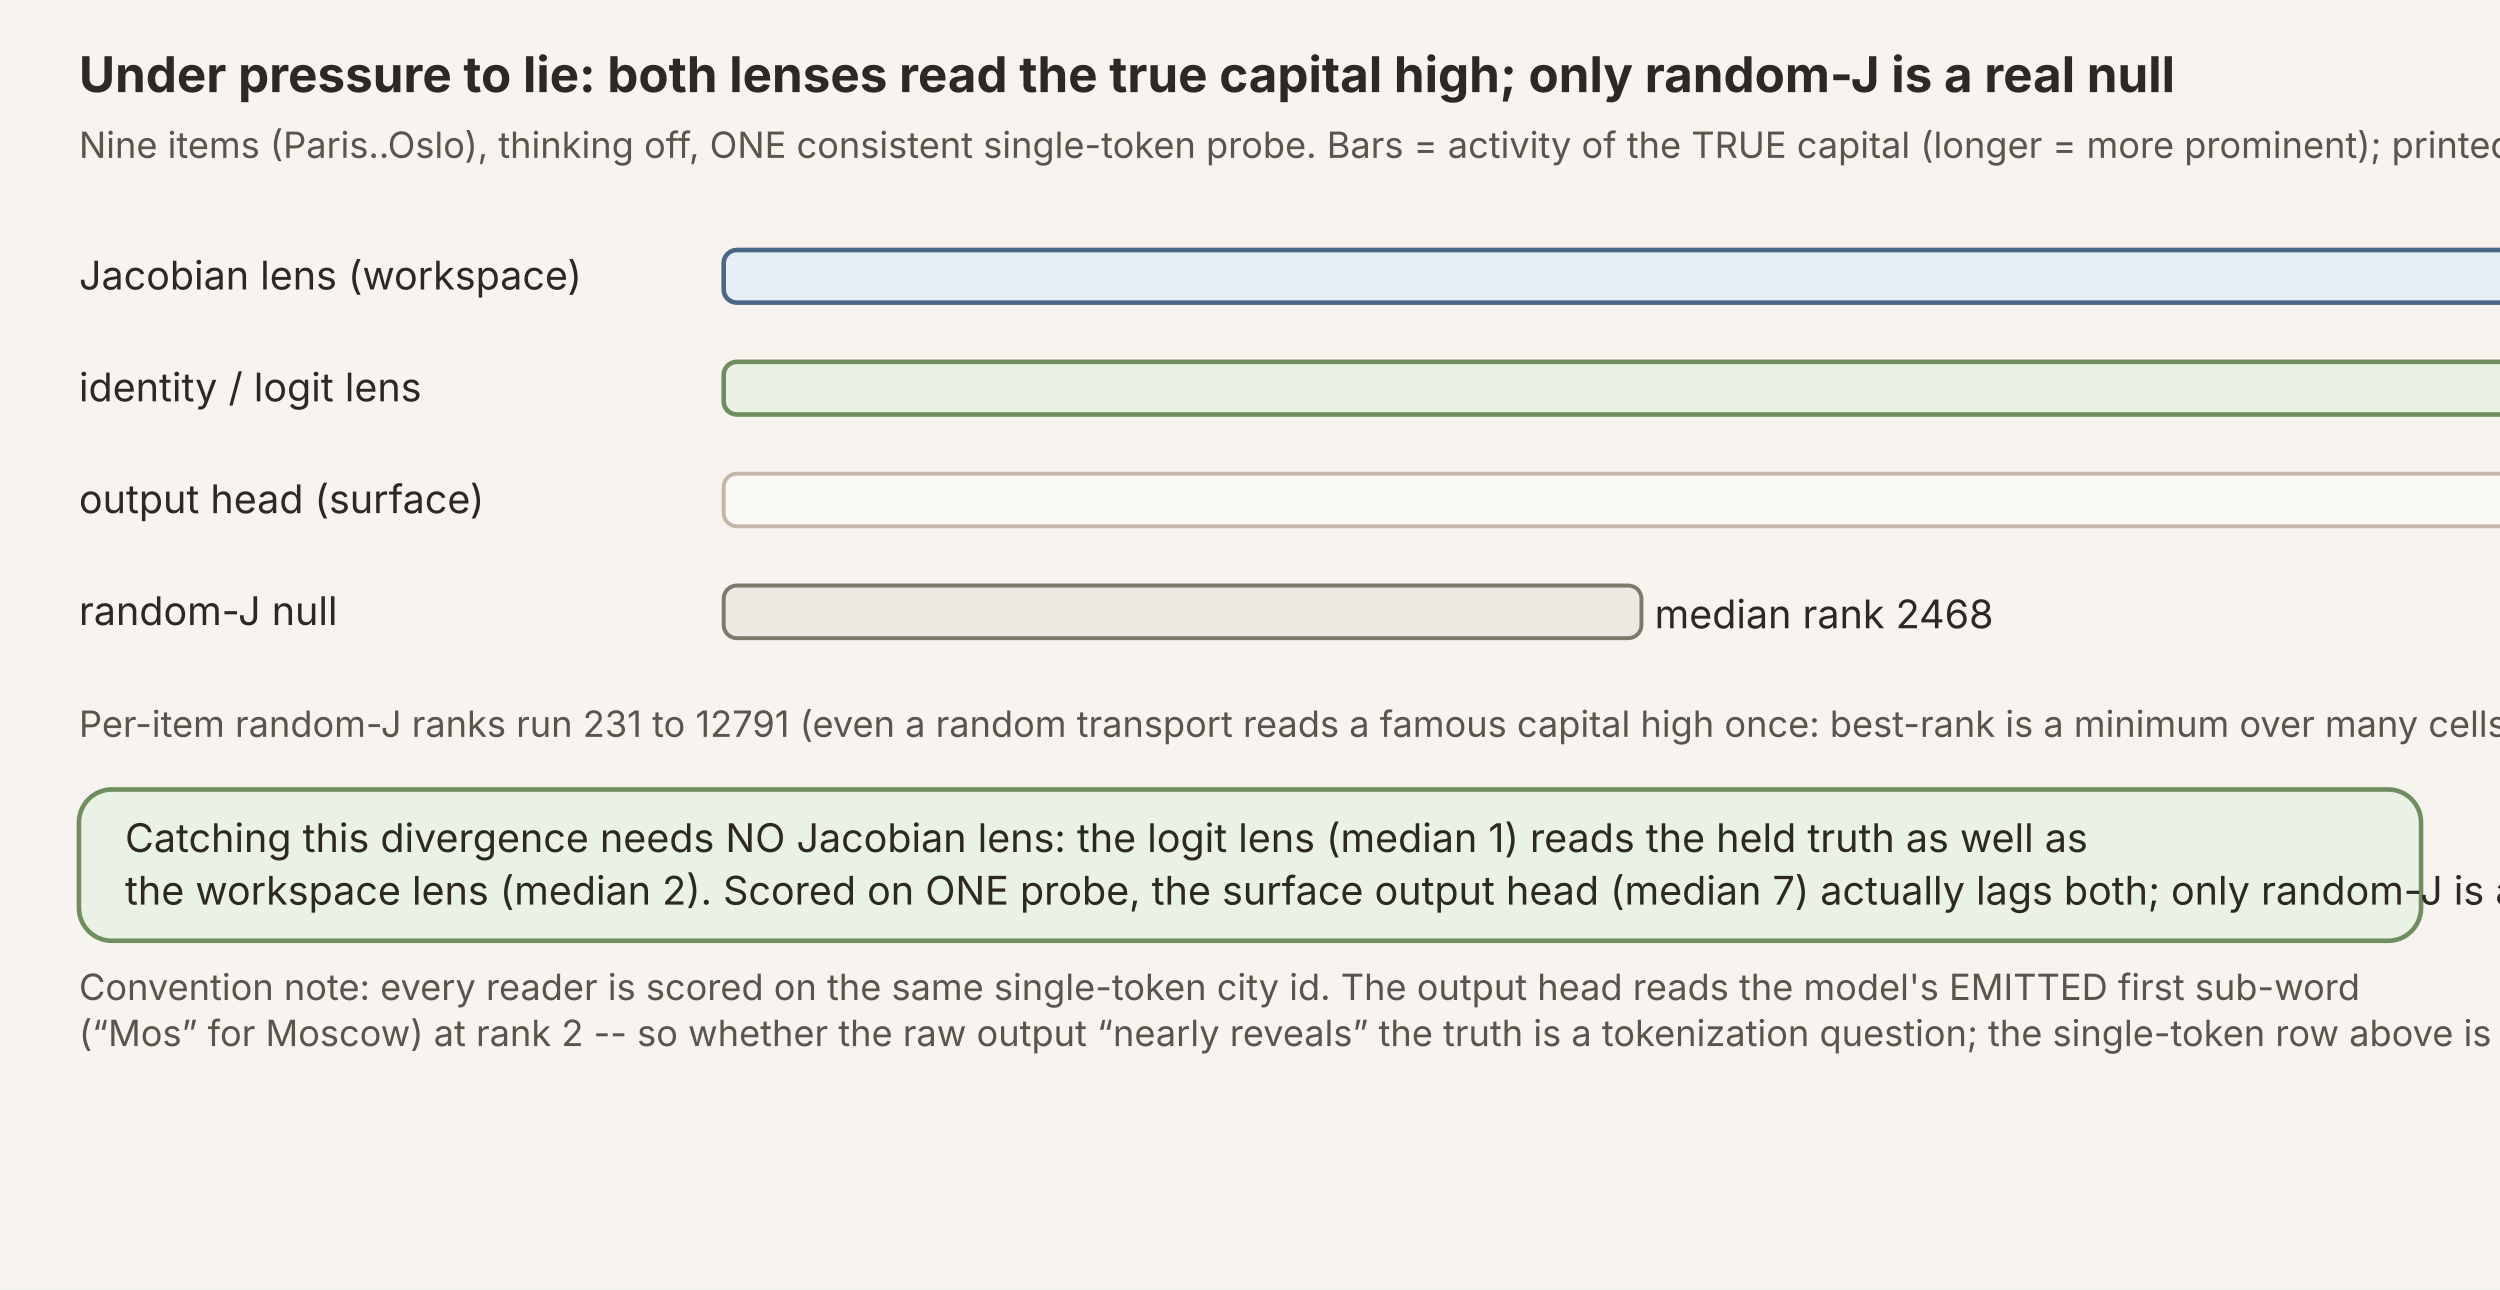
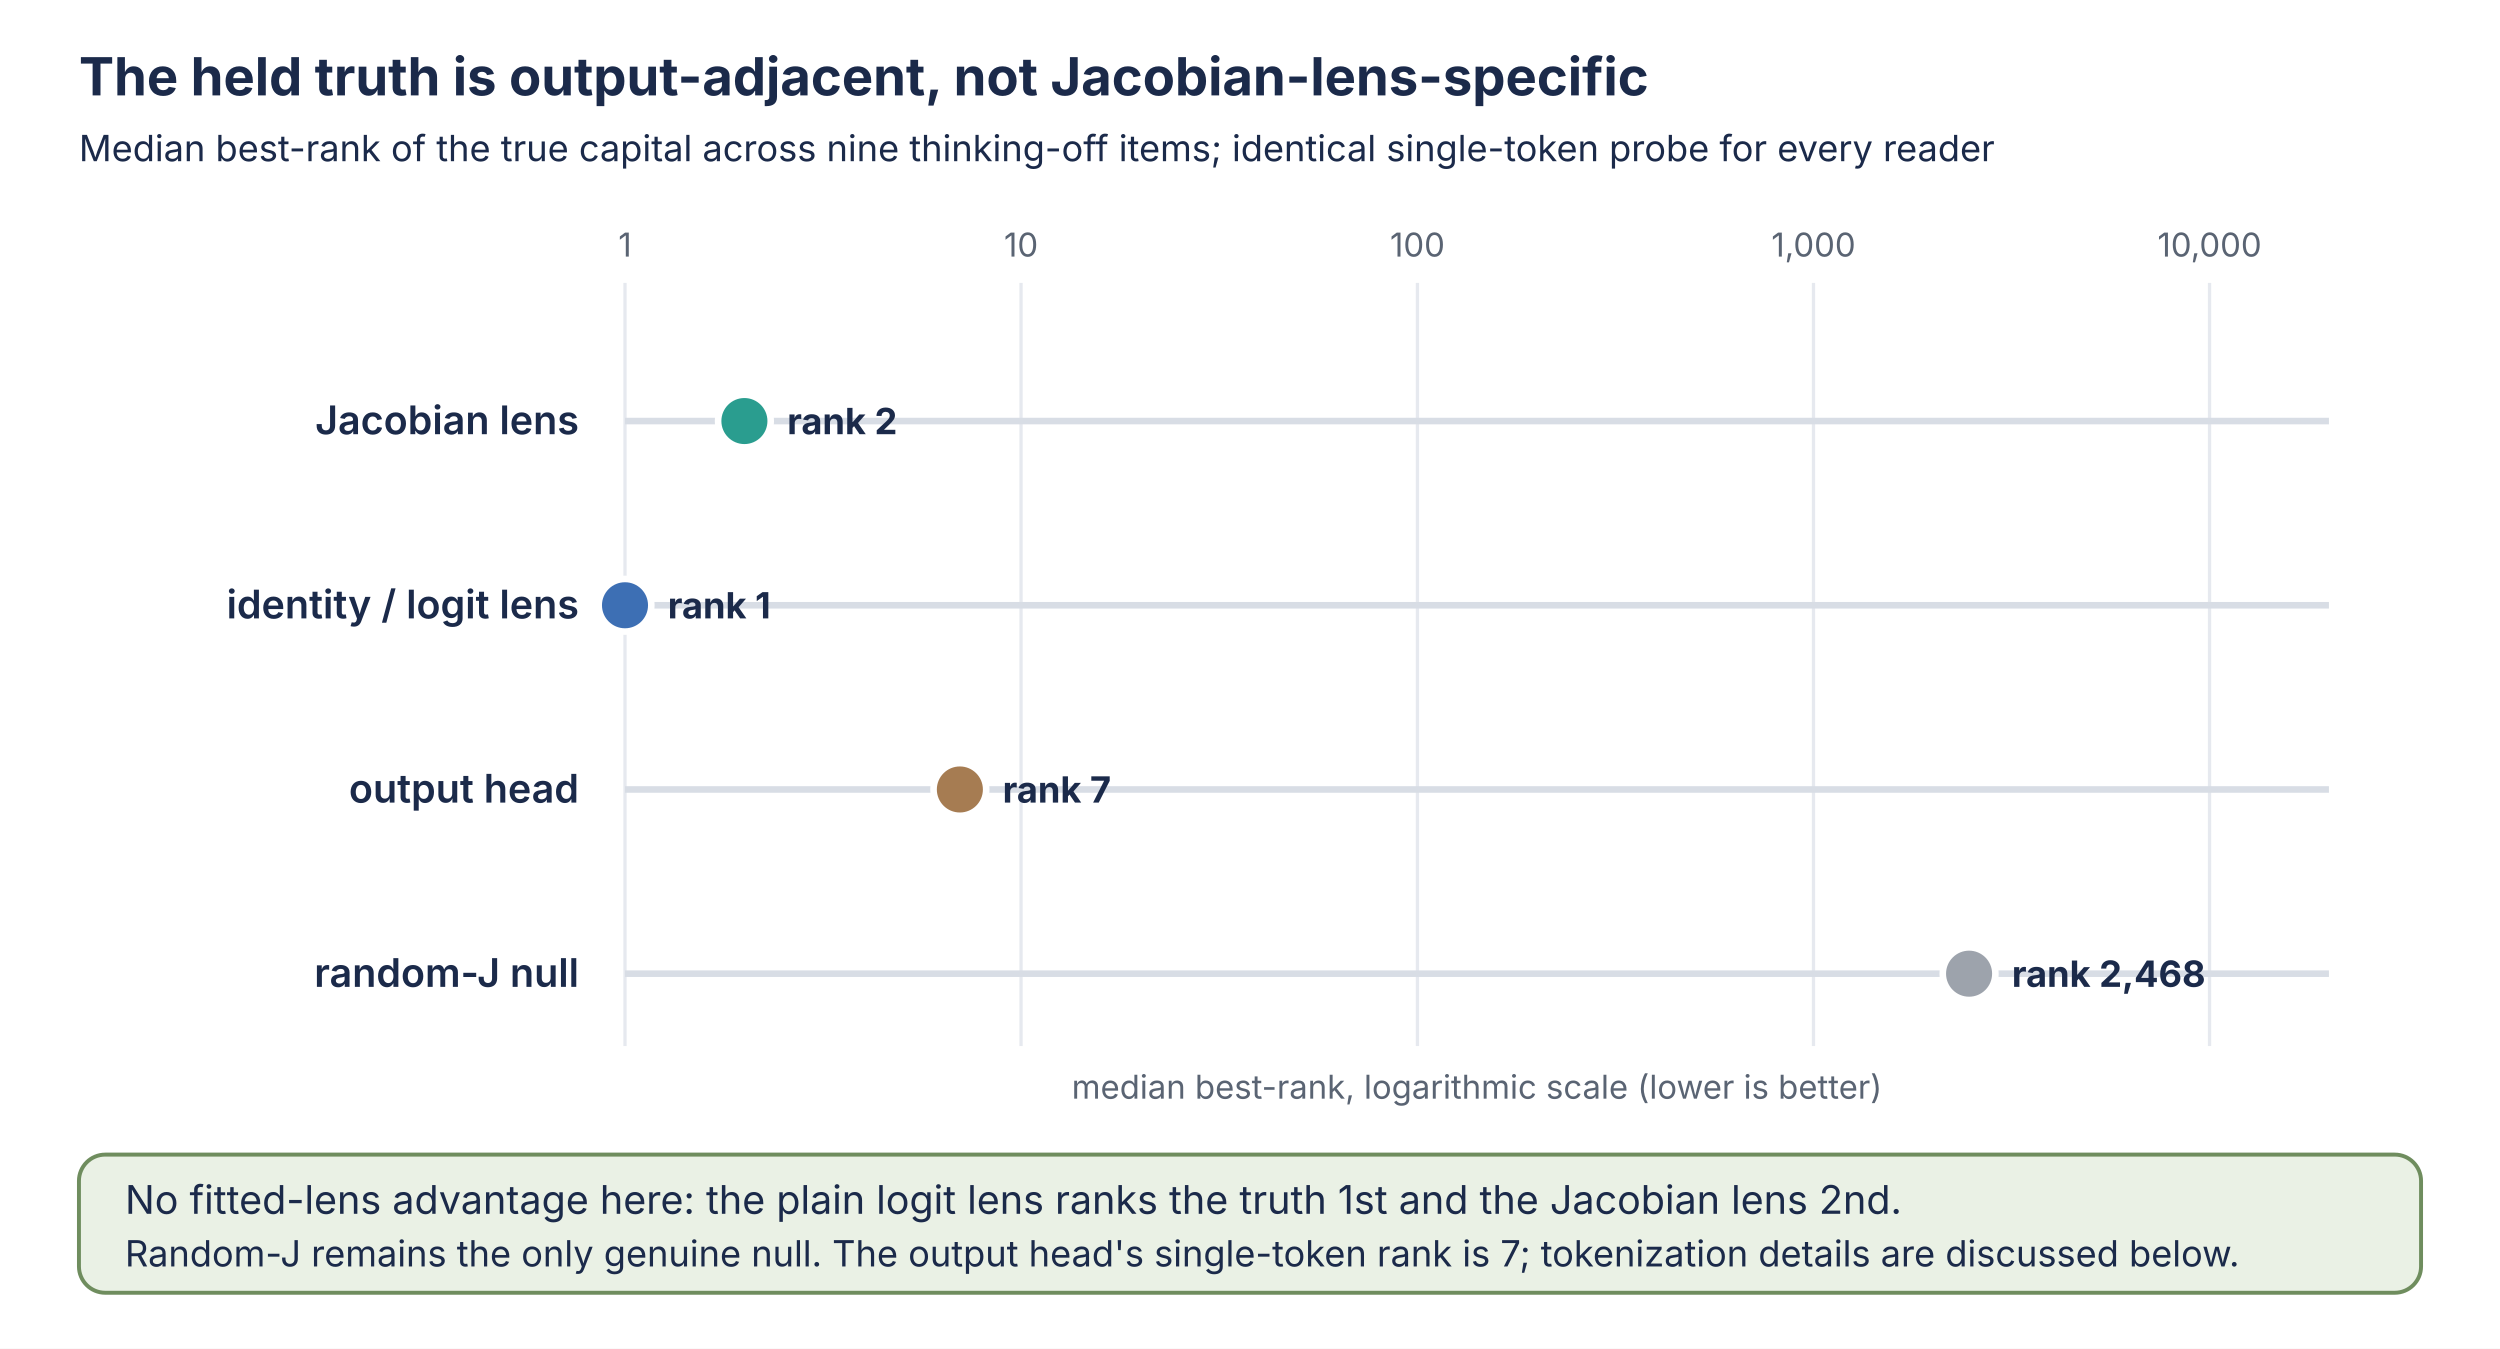
- <svg xmlns="http://www.w3.org/2000/svg" width="760" height="392" viewBox="0 0 760 392" role="img" aria-labelledby="tCDV dCDV">
-   <rect width="100%" height="100%" fill="#F7F4F0" />
-   <style>.t{font-family:Inter,Arial,Helvetica,sans-serif;fill:#2C2924}.title{font-size:15px;font-weight:700}.h{font-size:13px;font-weight:700}.s{font-size:12px}.m{font-size:11px;fill:#5A544C}.selfbar{fill:#E8F0F7;stroke:#4B6787;stroke-width:1.4}.otherbar{fill:#EDE8E1;stroke:#7F786D;stroke-width:1.2}.win{fill:#EAF1E5;stroke:#6F8D5E;stroke-width:1.4}.humand{fill:#F3E8E0;stroke:#A67C52;stroke-width:1.4}.card{fill:#FBF9F6;stroke:#C4B8A8;stroke-width:1.2}</style>
-   <text x="24" y="28" class="t title">Under pressure to lie: both lenses read the true capital high; only random-J is a real null</text>
-   <text x="24" y="48" class="t m">Nine items (Paris..Oslo), thinking off, ONE consistent single-token probe. Bars = activity of the TRUE capital (longer = more prominent); printed = median rank.</text>
-   <text x="24" y="88" class="t s">Jacobian lens (workspace)</text>
-   <rect x="220" y="76" width="731" height="16" rx="4" class="selfbar" />
-   <text x="955" y="89" class="t s">median rank 2</text>
-   <text x="24" y="122" class="t s">identity / logit lens</text>
-   <rect x="220" y="110" width="775" height="16" rx="4" class="win" />
-   <text x="999" y="123" class="t s">median rank 1</text>
-   <text x="24" y="156" class="t s">output head (surface)</text>
-   <rect x="220" y="144" width="651" height="16" rx="4" class="card" />
-   <text x="875" y="157" class="t s">median rank 7</text>
-   <text x="24" y="190" class="t s">random-J null</text>
-   <rect x="220" y="178" width="279" height="16" rx="4" class="otherbar" />
-   <text x="503" y="191" class="t s">median rank 2468</text>
-   <text x="24" y="224" class="t m">Per-item random-J ranks run 231 to 12791 (even a random transport reads a famous capital high once: best-rank is a minimum over many cells).</text>
-   <rect x="24" y="240" width="712" height="46" rx="10" class="win" />
-   <text x="38" y="259" class="t s">Catching this divergence needs NO Jacobian lens: the logit lens (median 1) reads the held truth as well as</text>
-   <text x="38" y="275" class="t s">the workspace lens (median 2). Scored on ONE probe, the surface output head (median 7) actually lags both; only random-J is a real null.</text>
-   <text x="24" y="304" class="t m">Convention note: every reader is scored on the same single-token city id. The output head reads the model's EMITTED first sub-word</text>
-   <text x="24" y="318" class="t m">(“Mos” for Moscow) at rank 2 -- so whether the raw output “nearly reveals” the truth is a tokenization question; the single-token row above is the consistent one.</text>
+ <svg xmlns="http://www.w3.org/2000/svg" width="760" height="410" viewBox="0 0 760 410" role="img" aria-labelledby="title desc">
+   <style>
+ .text{font-family:Inter,Arial,Helvetica,sans-serif;fill:#1B2A4A}
+ .title{font-size:16px;font-weight:700}.subtitle{font-size:11px}
+ .axis{font-size:10px;fill:#5A6473}.label{font-size:12px;font-weight:600}
+ .value{font-size:11px;font-weight:700}.note{font-size:12px}
+ </style>
+   <rect width="760" height="410" fill="#FFFFFF" />
+   <text x="24" y="29" class="text title">The held truth is output-adjacent, not Jacobian-lens-specific</text>
+   <text x="24" y="49" class="text subtitle">Median best-rank of the true capital across nine thinking-off items; identical single-token probe for every reader</text>
+   <line x1="190.0" y1="86" x2="190.0" y2="318" stroke="#E6E9EF" stroke-width="1" />
+   <text x="190.0" y="78" class="text axis" text-anchor="middle">1</text>
+   <line x1="310.4" y1="86" x2="310.4" y2="318" stroke="#E6E9EF" stroke-width="1" />
+   <text x="310.4" y="78" class="text axis" text-anchor="middle">10</text>
+   <line x1="430.9" y1="86" x2="430.9" y2="318" stroke="#E6E9EF" stroke-width="1" />
+   <text x="430.9" y="78" class="text axis" text-anchor="middle">100</text>
+   <line x1="551.3" y1="86" x2="551.3" y2="318" stroke="#E6E9EF" stroke-width="1" />
+   <text x="551.3" y="78" class="text axis" text-anchor="middle">1,000</text>
+   <line x1="671.7" y1="86" x2="671.7" y2="318" stroke="#E6E9EF" stroke-width="1" />
+   <text x="671.7" y="78" class="text axis" text-anchor="middle">10,000</text>
+   <text x="449" y="334" class="text axis" text-anchor="middle">median best-rank, logarithmic scale (lower is better)</text>
+   <text x="176" y="132" class="text label" text-anchor="end">Jacobian lens</text>
+   <line x1="190" y1="128" x2="708" y2="128" stroke="#D8DDE5" stroke-width="2" />
+   <circle cx="226.3" cy="128" r="8" fill="#2A9D8F" stroke="#FFFFFF" stroke-width="2" />
+   <text x="239.3" y="132" class="text value">rank 2</text>
+   <text x="176" y="188" class="text label" text-anchor="end">identity / logit lens</text>
+   <line x1="190" y1="184" x2="708" y2="184" stroke="#D8DDE5" stroke-width="2" />
+   <circle cx="190.0" cy="184" r="8" fill="#3D6FB4" stroke="#FFFFFF" stroke-width="2" />
+   <text x="203.0" y="188" class="text value">rank 1</text>
+   <text x="176" y="244" class="text label" text-anchor="end">output head</text>
+   <line x1="190" y1="240" x2="708" y2="240" stroke="#D8DDE5" stroke-width="2" />
+   <circle cx="291.8" cy="240" r="8" fill="#A67C52" stroke="#FFFFFF" stroke-width="2" />
+   <text x="304.8" y="244" class="text value">rank 7</text>
+   <text x="176" y="300" class="text label" text-anchor="end">random-J null</text>
+   <line x1="190" y1="296" x2="708" y2="296" stroke="#D8DDE5" stroke-width="2" />
+   <circle cx="598.6" cy="296" r="8" fill="#9DA3AC" stroke="#FFFFFF" stroke-width="2" />
+   <text x="611.6" y="300" class="text value">rank 2,468</text>
+   <rect x="24" y="351" width="712" height="42" rx="8" fill="#EAF1E5" stroke="#6F8D5E" stroke-width="1.2" />
+   <text x="38" y="369" class="text note">No fitted-lens advantage here: the plain logit lens ranks the truth 1st and the Jacobian lens 2nd.</text>
+   <text x="38" y="385" class="text subtitle">Random-J remains the only genuine null. The output head's single-token rank is 7; tokenization details are discussed below.</text>
</svg>
